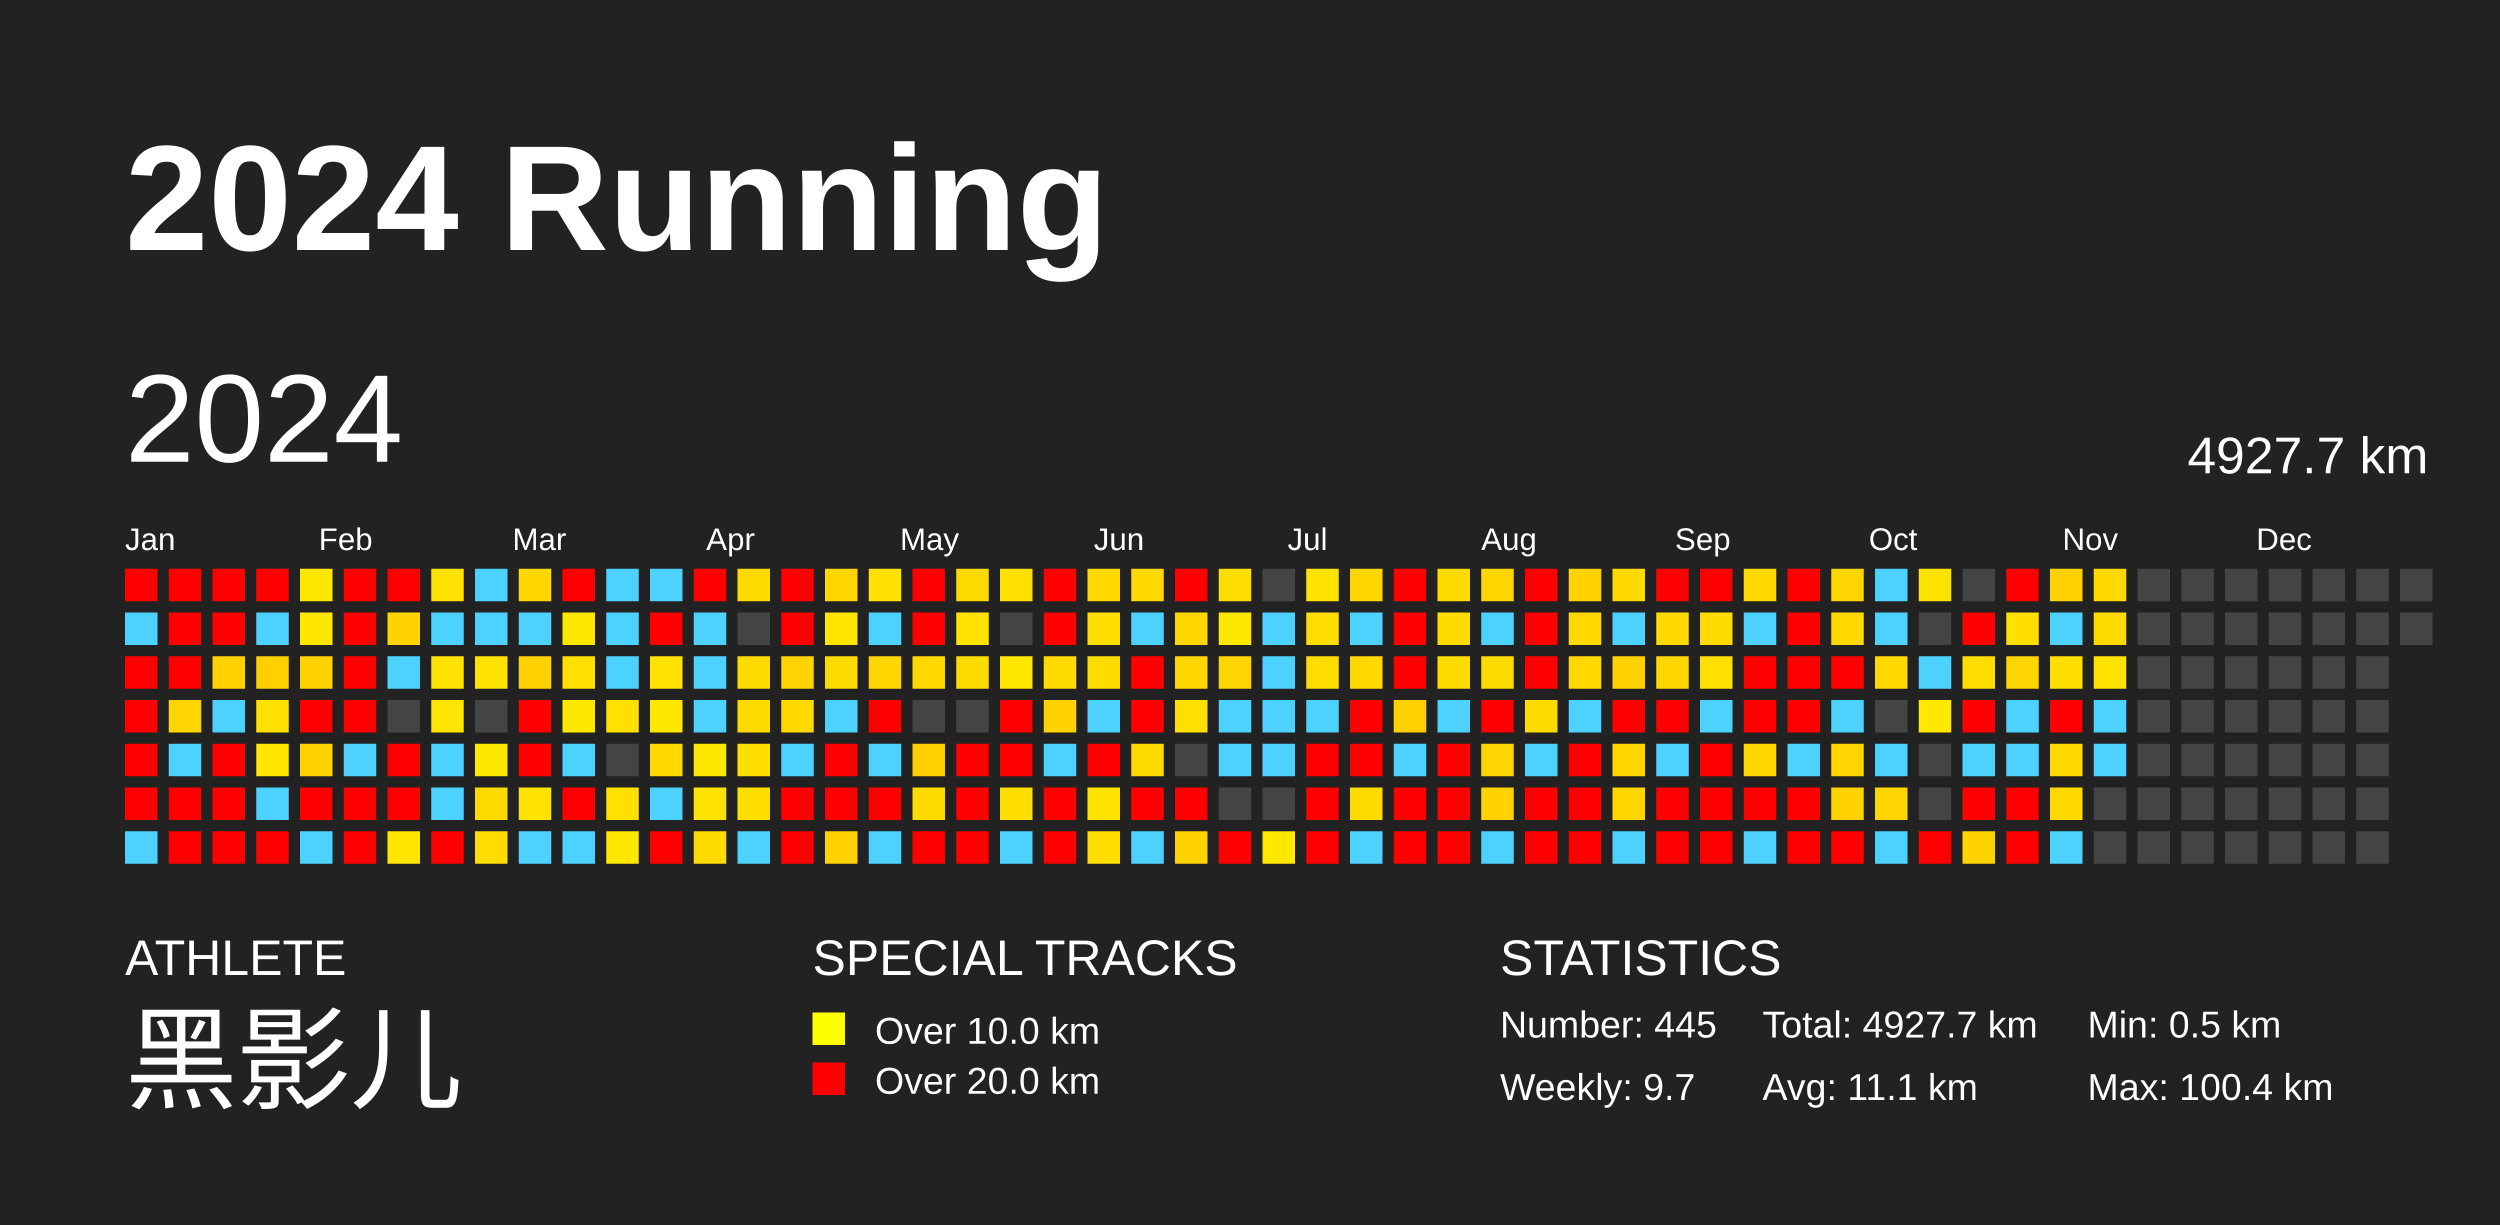
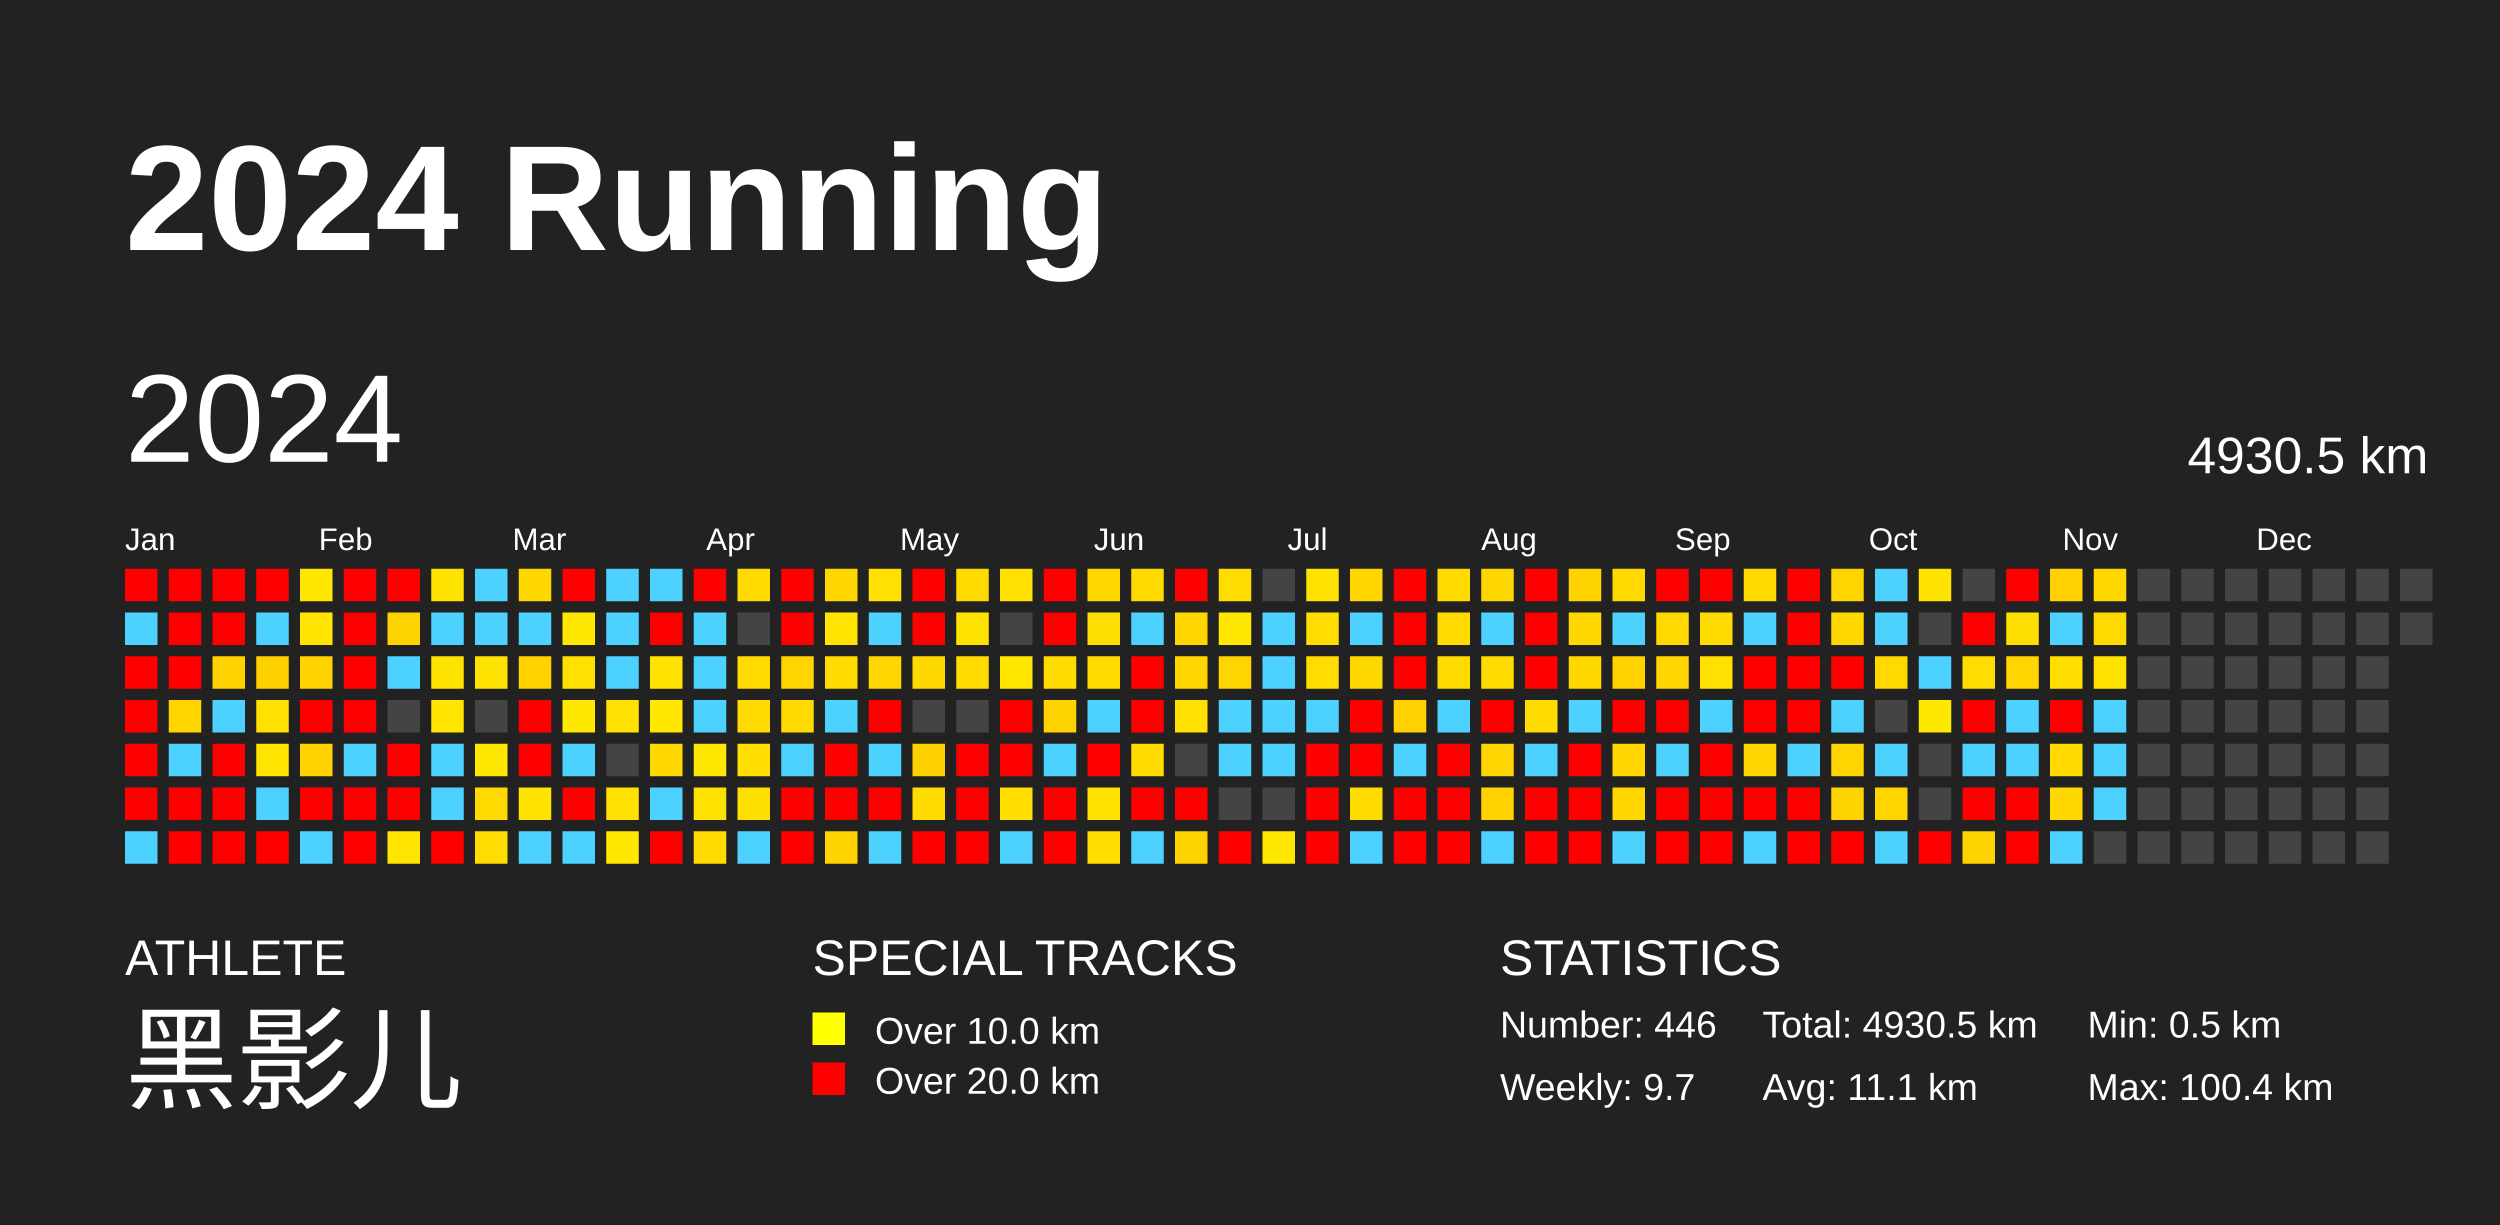
<svg xmlns="http://www.w3.org/2000/svg" baseProfile="full" height="98mm" version="1.1" viewBox="0,0,200,98" width="200mm">
  <defs />
  <rect fill="#222222" height="98" width="200" x="0" y="0" />
  <text fill="#FFFFFF" style="font-size:12px; font-family:Arial; font-weight:bold;" x="10" y="20">2024 Running</text>
  <text fill="#FFFFFF" style="font-size:4px; font-family:Arial" x="10" y="78">ATHLETE</text>
  <text fill="#FFFFFF" style="font-size:9px; font-family:Arial" x="10" y="88">黑影儿</text>
  <text fill="#FFFFFF" style="font-size:4px; font-family:Arial" x="65" y="78">SPECIAL TRACKS</text>
  <rect fill="yellow" height="2.6" width="2.6" x="65" y="81" />
  <text fill="#FFFFFF" style="font-size:3px; font-family:Arial" x="70" y="83.5">Over 10.0 km</text>
  <rect fill="red" height="2.6" width="2.6" x="65" y="85" />
  <text fill="#FFFFFF" style="font-size:3px; font-family:Arial" x="70" y="87.5">Over 20.0 km</text>
  <text fill="#FFFFFF" style="font-size:4px; font-family:Arial" x="120" y="78">STATISTICS</text>
-   <text fill="#FFFFFF" style="font-size:3px; font-family:Arial" x="120" y="83">Number: 445</text>
+   <text fill="#FFFFFF" style="font-size:3px; font-family:Arial" x="120" y="83">Number: 446</text>
  <text fill="#FFFFFF" style="font-size:3px; font-family:Arial" x="120" y="88">Weekly: 9.7</text>
-   <text fill="#FFFFFF" style="font-size:3px; font-family:Arial" x="141" y="83">Total: 4927.7 km</text>
+   <text fill="#FFFFFF" style="font-size:3px; font-family:Arial" x="141" y="83">Total: 4930.5 km</text>
  <text fill="#FFFFFF" style="font-size:3px; font-family:Arial" x="141" y="88">Avg: 11.1 km</text>
  <text fill="#FFFFFF" style="font-size:3px; font-family:Arial" x="167" y="83">Min: 0.5 km</text>
  <text fill="#FFFFFF" style="font-size:3px; font-family:Arial" x="167" y="88">Max: 100.4 km</text>
  <text dominant-baseline="hanging" fill="#FFFFFF" style="font-size:10.0px; font-family:Arial;" x="10" y="30">2024</text>
-   <text dominant-baseline="hanging" fill="#FFFFFF" style="font-size:4.125px; font-family:Arial;" x="175" y="35">4927.7 km</text>
+   <text dominant-baseline="hanging" fill="#FFFFFF" style="font-size:4.125px; font-family:Arial;" x="175" y="35">4930.5 km</text>
  <text fill="#FFFFFF" style="font-size:2.5px; font-family:Arial" x="10.0" y="44">Jan</text>
  <text fill="#FFFFFF" style="font-size:2.5px; font-family:Arial" x="25.5" y="44">Feb</text>
  <text fill="#FFFFFF" style="font-size:2.5px; font-family:Arial" x="41.0" y="44">Mar</text>
  <text fill="#FFFFFF" style="font-size:2.5px; font-family:Arial" x="56.5" y="44">Apr</text>
  <text fill="#FFFFFF" style="font-size:2.5px; font-family:Arial" x="72.0" y="44">May</text>
  <text fill="#FFFFFF" style="font-size:2.5px; font-family:Arial" x="87.5" y="44">Jun</text>
  <text fill="#FFFFFF" style="font-size:2.5px; font-family:Arial" x="103.0" y="44">Jul</text>
  <text fill="#FFFFFF" style="font-size:2.5px; font-family:Arial" x="118.5" y="44">Aug</text>
  <text fill="#FFFFFF" style="font-size:2.5px; font-family:Arial" x="134.0" y="44">Sep</text>
  <text fill="#FFFFFF" style="font-size:2.5px; font-family:Arial" x="149.5" y="44">Oct</text>
  <text fill="#FFFFFF" style="font-size:2.5px; font-family:Arial" x="165.0" y="44">Nov</text>
  <text fill="#FFFFFF" style="font-size:2.5px; font-family:Arial" x="180.5" y="44">Dec</text>
  <rect fill="red" height="2.6" width="2.6" x="10.0" y="45.5" />
  <rect fill="#4dd2ff" height="2.6" width="2.6" x="10.0" y="49.0" />
  <rect fill="red" height="2.6" width="2.6" x="10.0" y="52.5" />
  <rect fill="red" height="2.6" width="2.6" x="10.0" y="56.0" />
  <rect fill="red" height="2.6" width="2.6" x="10.0" y="59.5" />
  <rect fill="red" height="2.6" width="2.6" x="10.0" y="63.0" />
  <rect fill="#4dd2ff" height="2.6" width="2.6" x="10.0" y="66.5" />
  <rect fill="red" height="2.6" width="2.6" x="13.5" y="45.5" />
  <rect fill="red" height="2.6" width="2.6" x="13.5" y="49.0" />
  <rect fill="red" height="2.6" width="2.6" x="13.5" y="52.5" />
  <rect fill="#ffd500" height="2.6" width="2.6" x="13.5" y="56.0" />
  <rect fill="#4dd2ff" height="2.6" width="2.6" x="13.5" y="59.5" />
  <rect fill="red" height="2.6" width="2.6" x="13.5" y="63.0" />
  <rect fill="red" height="2.6" width="2.6" x="13.5" y="66.5" />
  <rect fill="red" height="2.6" width="2.6" x="17.0" y="45.5" />
  <rect fill="red" height="2.6" width="2.6" x="17.0" y="49.0" />
  <rect fill="#ffd200" height="2.6" width="2.6" x="17.0" y="52.5" />
  <rect fill="#4dd2ff" height="2.6" width="2.6" x="17.0" y="56.0" />
  <rect fill="red" height="2.6" width="2.6" x="17.0" y="59.5" />
  <rect fill="red" height="2.6" width="2.6" x="17.0" y="63.0" />
  <rect fill="red" height="2.6" width="2.6" x="17.0" y="66.5" />
  <rect fill="red" height="2.6" width="2.6" x="20.5" y="45.5" />
  <rect fill="#4dd2ff" height="2.6" width="2.6" x="20.5" y="49.0" />
  <rect fill="#ffd000" height="2.6" width="2.6" x="20.5" y="52.5" />
  <rect fill="#ffe000" height="2.6" width="2.6" x="20.5" y="56.0" />
  <rect fill="#ffe500" height="2.6" width="2.6" x="20.5" y="59.5" />
  <rect fill="#4dd2ff" height="2.6" width="2.6" x="20.5" y="63.0" />
  <rect fill="red" height="2.6" width="2.6" x="20.5" y="66.5" />
  <rect fill="#ffe600" height="2.6" width="2.6" x="24.0" y="45.5" />
  <rect fill="#ffe500" height="2.6" width="2.6" x="24.0" y="49.0" />
  <rect fill="#ffd200" height="2.6" width="2.6" x="24.0" y="52.5" />
  <rect fill="red" height="2.6" width="2.6" x="24.0" y="56.0" />
  <rect fill="#ffd200" height="2.6" width="2.6" x="24.0" y="59.5" />
  <rect fill="red" height="2.6" width="2.6" x="24.0" y="63.0" />
  <rect fill="#4dd2ff" height="2.6" width="2.6" x="24.0" y="66.5" />
  <rect fill="red" height="2.6" width="2.6" x="27.5" y="45.5" />
  <rect fill="red" height="2.6" width="2.6" x="27.5" y="49.0" />
  <rect fill="red" height="2.6" width="2.6" x="27.5" y="52.5" />
  <rect fill="red" height="2.6" width="2.6" x="27.5" y="56.0" />
  <rect fill="#4dd2ff" height="2.6" width="2.6" x="27.5" y="59.5" />
  <rect fill="red" height="2.6" width="2.6" x="27.5" y="63.0" />
  <rect fill="red" height="2.6" width="2.6" x="27.5" y="66.5" />
  <rect fill="red" height="2.6" width="2.6" x="31.0" y="45.5" />
  <rect fill="#ffd300" height="2.6" width="2.6" x="31.0" y="49.0" />
  <rect fill="#4dd2ff" height="2.6" width="2.6" x="31.0" y="52.5" />
  <rect fill="#444444" height="2.6" width="2.6" x="31.0" y="56.0" />
  <rect fill="red" height="2.6" width="2.6" x="31.0" y="59.5" />
  <rect fill="red" height="2.6" width="2.6" x="31.0" y="63.0" />
  <rect fill="#ffe500" height="2.6" width="2.6" x="31.0" y="66.5" />
  <rect fill="#ffe300" height="2.6" width="2.6" x="34.5" y="45.5" />
  <rect fill="#4dd2ff" height="2.6" width="2.6" x="34.5" y="49.0" />
  <rect fill="#ffe300" height="2.6" width="2.6" x="34.5" y="52.5" />
  <rect fill="#ffe500" height="2.6" width="2.6" x="34.5" y="56.0" />
  <rect fill="#4dd2ff" height="2.6" width="2.6" x="34.5" y="59.5" />
  <rect fill="#4dd2ff" height="2.6" width="2.6" x="34.5" y="63.0" />
  <rect fill="red" height="2.6" width="2.6" x="34.5" y="66.5" />
  <rect fill="#4dd2ff" height="2.6" width="2.6" x="38.0" y="45.5" />
  <rect fill="#4dd2ff" height="2.6" width="2.6" x="38.0" y="49.0" />
  <rect fill="#ffe300" height="2.6" width="2.6" x="38.0" y="52.5" />
  <rect fill="#444444" height="2.6" width="2.6" x="38.0" y="56.0" />
  <rect fill="#ffe800" height="2.6" width="2.6" x="38.0" y="59.5" />
  <rect fill="#ffda00" height="2.6" width="2.6" x="38.0" y="63.0" />
  <rect fill="#ffdd00" height="2.6" width="2.6" x="38.0" y="66.5" />
  <rect fill="#ffd700" height="2.6" width="2.6" x="41.5" y="45.5" />
  <rect fill="#4dd2ff" height="2.6" width="2.6" x="41.5" y="49.0" />
  <rect fill="#ffd200" height="2.6" width="2.6" x="41.5" y="52.5" />
  <rect fill="red" height="2.6" width="2.6" x="41.5" y="56.0" />
  <rect fill="red" height="2.6" width="2.6" x="41.5" y="59.5" />
  <rect fill="#ffe300" height="2.6" width="2.6" x="41.5" y="63.0" />
  <rect fill="#4dd2ff" height="2.6" width="2.6" x="41.5" y="66.5" />
  <rect fill="red" height="2.6" width="2.6" x="45.0" y="45.5" />
  <rect fill="#ffe800" height="2.6" width="2.6" x="45.0" y="49.0" />
  <rect fill="#ffe000" height="2.6" width="2.6" x="45.0" y="52.5" />
  <rect fill="#ffe800" height="2.6" width="2.6" x="45.0" y="56.0" />
  <rect fill="#4dd2ff" height="2.6" width="2.6" x="45.0" y="59.5" />
  <rect fill="red" height="2.6" width="2.6" x="45.0" y="63.0" />
  <rect fill="#4dd2ff" height="2.6" width="2.6" x="45.0" y="66.5" />
  <rect fill="#4dd2ff" height="2.6" width="2.6" x="48.5" y="45.5" />
  <rect fill="#4dd2ff" height="2.6" width="2.6" x="48.5" y="49.0" />
  <rect fill="#4dd2ff" height="2.6" width="2.6" x="48.5" y="52.5" />
  <rect fill="#ffe000" height="2.6" width="2.6" x="48.5" y="56.0" />
  <rect fill="#444444" height="2.6" width="2.6" x="48.5" y="59.5" />
  <rect fill="#ffe000" height="2.6" width="2.6" x="48.5" y="63.0" />
  <rect fill="#ffe700" height="2.6" width="2.6" x="48.5" y="66.5" />
  <rect fill="#4dd2ff" height="2.6" width="2.6" x="52.0" y="45.5" />
  <rect fill="red" height="2.6" width="2.6" x="52.0" y="49.0" />
  <rect fill="#ffe200" height="2.6" width="2.6" x="52.0" y="52.5" />
  <rect fill="#ffe700" height="2.6" width="2.6" x="52.0" y="56.0" />
  <rect fill="#ffd800" height="2.6" width="2.6" x="52.0" y="59.5" />
  <rect fill="#4dd2ff" height="2.6" width="2.6" x="52.0" y="63.0" />
  <rect fill="red" height="2.6" width="2.6" x="52.0" y="66.5" />
  <rect fill="red" height="2.6" width="2.6" x="55.5" y="45.5" />
  <rect fill="#4dd2ff" height="2.6" width="2.6" x="55.5" y="49.0" />
  <rect fill="#4dd2ff" height="2.6" width="2.6" x="55.5" y="52.5" />
  <rect fill="#4dd2ff" height="2.6" width="2.6" x="55.5" y="56.0" />
  <rect fill="#ffe800" height="2.6" width="2.6" x="55.5" y="59.5" />
  <rect fill="#ffe300" height="2.6" width="2.6" x="55.5" y="63.0" />
  <rect fill="#ffdb00" height="2.6" width="2.6" x="55.5" y="66.5" />
  <rect fill="#ffda00" height="2.6" width="2.6" x="59.0" y="45.5" />
  <rect fill="#444444" height="2.6" width="2.6" x="59.0" y="49.0" />
  <rect fill="#ffda00" height="2.6" width="2.6" x="59.0" y="52.5" />
  <rect fill="#ffda00" height="2.6" width="2.6" x="59.0" y="56.0" />
  <rect fill="#ffde00" height="2.6" width="2.6" x="59.0" y="59.5" />
  <rect fill="#ffdf00" height="2.6" width="2.6" x="59.0" y="63.0" />
  <rect fill="#4dd2ff" height="2.6" width="2.6" x="59.0" y="66.5" />
  <rect fill="red" height="2.6" width="2.6" x="62.5" y="45.5" />
  <rect fill="red" height="2.6" width="2.6" x="62.5" y="49.0" />
  <rect fill="#ffd400" height="2.6" width="2.6" x="62.5" y="52.5" />
  <rect fill="#ffd900" height="2.6" width="2.6" x="62.5" y="56.0" />
  <rect fill="#4dd2ff" height="2.6" width="2.6" x="62.5" y="59.5" />
  <rect fill="red" height="2.6" width="2.6" x="62.5" y="63.0" />
  <rect fill="red" height="2.6" width="2.6" x="62.5" y="66.5" />
  <rect fill="#ffd600" height="2.6" width="2.6" x="66.0" y="45.5" />
  <rect fill="#ffe500" height="2.6" width="2.6" x="66.0" y="49.0" />
  <rect fill="#ffdb00" height="2.6" width="2.6" x="66.0" y="52.5" />
  <rect fill="#4dd2ff" height="2.6" width="2.6" x="66.0" y="56.0" />
  <rect fill="red" height="2.6" width="2.6" x="66.0" y="59.5" />
  <rect fill="red" height="2.6" width="2.6" x="66.0" y="63.0" />
  <rect fill="#ffd300" height="2.6" width="2.6" x="66.0" y="66.5" />
  <rect fill="#ffe000" height="2.6" width="2.6" x="69.5" y="45.5" />
  <rect fill="#4dd2ff" height="2.6" width="2.6" x="69.5" y="49.0" />
  <rect fill="#ffd600" height="2.6" width="2.6" x="69.5" y="52.5" />
  <rect fill="red" height="2.6" width="2.6" x="69.5" y="56.0" />
  <rect fill="#4dd2ff" height="2.6" width="2.6" x="69.5" y="59.5" />
  <rect fill="red" height="2.6" width="2.6" x="69.5" y="63.0" />
  <rect fill="#4dd2ff" height="2.6" width="2.6" x="69.5" y="66.5" />
  <rect fill="red" height="2.6" width="2.6" x="73.0" y="45.5" />
  <rect fill="red" height="2.6" width="2.6" x="73.0" y="49.0" />
  <rect fill="#ffd800" height="2.6" width="2.6" x="73.0" y="52.5" />
  <rect fill="#444444" height="2.6" width="2.6" x="73.0" y="56.0" />
  <rect fill="#ffd000" height="2.6" width="2.6" x="73.0" y="59.5" />
  <rect fill="#ffdb00" height="2.6" width="2.6" x="73.0" y="63.0" />
  <rect fill="red" height="2.6" width="2.6" x="73.0" y="66.5" />
  <rect fill="#ffda00" height="2.6" width="2.6" x="76.5" y="45.5" />
  <rect fill="#ffe300" height="2.6" width="2.6" x="76.5" y="49.0" />
  <rect fill="#ffdc00" height="2.6" width="2.6" x="76.5" y="52.5" />
  <rect fill="#444444" height="2.6" width="2.6" x="76.5" y="56.0" />
  <rect fill="red" height="2.6" width="2.6" x="76.5" y="59.5" />
  <rect fill="red" height="2.6" width="2.6" x="76.5" y="63.0" />
  <rect fill="red" height="2.6" width="2.6" x="76.5" y="66.5" />
  <rect fill="#ffe000" height="2.6" width="2.6" x="80.0" y="45.5" />
  <rect fill="#444444" height="2.6" width="2.6" x="80.0" y="49.0" />
  <rect fill="#ffe700" height="2.6" width="2.6" x="80.0" y="52.5" />
  <rect fill="red" height="2.6" width="2.6" x="80.0" y="56.0" />
  <rect fill="red" height="2.6" width="2.6" x="80.0" y="59.5" />
  <rect fill="#ffde00" height="2.6" width="2.6" x="80.0" y="63.0" />
  <rect fill="#4dd2ff" height="2.6" width="2.6" x="80.0" y="66.5" />
  <rect fill="red" height="2.6" width="2.6" x="83.5" y="45.5" />
  <rect fill="red" height="2.6" width="2.6" x="83.5" y="49.0" />
  <rect fill="#ffdb00" height="2.6" width="2.6" x="83.5" y="52.5" />
  <rect fill="#ffd300" height="2.6" width="2.6" x="83.5" y="56.0" />
  <rect fill="#4dd2ff" height="2.6" width="2.6" x="83.5" y="59.5" />
  <rect fill="red" height="2.6" width="2.6" x="83.5" y="63.0" />
  <rect fill="red" height="2.6" width="2.6" x="83.5" y="66.5" />
  <rect fill="#ffd800" height="2.6" width="2.6" x="87.0" y="45.5" />
  <rect fill="#ffdf00" height="2.6" width="2.6" x="87.0" y="49.0" />
  <rect fill="#ffdc00" height="2.6" width="2.6" x="87.0" y="52.5" />
  <rect fill="#4dd2ff" height="2.6" width="2.6" x="87.0" y="56.0" />
  <rect fill="red" height="2.6" width="2.6" x="87.0" y="59.5" />
  <rect fill="#ffe300" height="2.6" width="2.6" x="87.0" y="63.0" />
  <rect fill="#ffde00" height="2.6" width="2.6" x="87.0" y="66.5" />
  <rect fill="#ffd900" height="2.6" width="2.6" x="90.5" y="45.5" />
  <rect fill="#4dd2ff" height="2.6" width="2.6" x="90.5" y="49.0" />
  <rect fill="red" height="2.6" width="2.6" x="90.5" y="52.5" />
  <rect fill="red" height="2.6" width="2.6" x="90.5" y="56.0" />
  <rect fill="#ffdb00" height="2.6" width="2.6" x="90.5" y="59.5" />
  <rect fill="red" height="2.6" width="2.6" x="90.5" y="63.0" />
  <rect fill="#4dd2ff" height="2.6" width="2.6" x="90.5" y="66.5" />
  <rect fill="red" height="2.6" width="2.6" x="94.0" y="45.5" />
  <rect fill="#ffd600" height="2.6" width="2.6" x="94.0" y="49.0" />
  <rect fill="#ffd600" height="2.6" width="2.6" x="94.0" y="52.5" />
  <rect fill="#ffe000" height="2.6" width="2.6" x="94.0" y="56.0" />
  <rect fill="#444444" height="2.6" width="2.6" x="94.0" y="59.5" />
  <rect fill="red" height="2.6" width="2.6" x="94.0" y="63.0" />
  <rect fill="#ffd300" height="2.6" width="2.6" x="94.0" y="66.5" />
  <rect fill="#ffdd00" height="2.6" width="2.6" x="97.5" y="45.5" />
  <rect fill="#ffe700" height="2.6" width="2.6" x="97.5" y="49.0" />
  <rect fill="#ffd500" height="2.6" width="2.6" x="97.5" y="52.5" />
  <rect fill="#4dd2ff" height="2.6" width="2.6" x="97.5" y="56.0" />
  <rect fill="#4dd2ff" height="2.6" width="2.6" x="97.5" y="59.5" />
  <rect fill="#444444" height="2.6" width="2.6" x="97.5" y="63.0" />
  <rect fill="red" height="2.6" width="2.6" x="97.5" y="66.5" />
  <rect fill="#444444" height="2.6" width="2.6" x="101.0" y="45.5" />
  <rect fill="#4dd2ff" height="2.6" width="2.6" x="101.0" y="49.0" />
  <rect fill="#4dd2ff" height="2.6" width="2.6" x="101.0" y="52.5" />
  <rect fill="#4dd2ff" height="2.6" width="2.6" x="101.0" y="56.0" />
  <rect fill="#4dd2ff" height="2.6" width="2.6" x="101.0" y="59.5" />
  <rect fill="#444444" height="2.6" width="2.6" x="101.0" y="63.0" />
  <rect fill="#ffe800" height="2.6" width="2.6" x="101.0" y="66.5" />
  <rect fill="#ffe300" height="2.6" width="2.6" x="104.5" y="45.5" />
  <rect fill="#ffdd00" height="2.6" width="2.6" x="104.5" y="49.0" />
  <rect fill="#ffdd00" height="2.6" width="2.6" x="104.5" y="52.5" />
  <rect fill="#4dd2ff" height="2.6" width="2.6" x="104.5" y="56.0" />
  <rect fill="red" height="2.6" width="2.6" x="104.5" y="59.5" />
  <rect fill="red" height="2.6" width="2.6" x="104.5" y="63.0" />
  <rect fill="red" height="2.6" width="2.6" x="104.5" y="66.5" />
  <rect fill="#ffd600" height="2.6" width="2.6" x="108.0" y="45.5" />
  <rect fill="#4dd2ff" height="2.6" width="2.6" x="108.0" y="49.0" />
  <rect fill="#ffd800" height="2.6" width="2.6" x="108.0" y="52.5" />
  <rect fill="red" height="2.6" width="2.6" x="108.0" y="56.0" />
  <rect fill="red" height="2.6" width="2.6" x="108.0" y="59.5" />
  <rect fill="#ffdc00" height="2.6" width="2.6" x="108.0" y="63.0" />
  <rect fill="#4dd2ff" height="2.6" width="2.6" x="108.0" y="66.5" />
  <rect fill="red" height="2.6" width="2.6" x="111.5" y="45.5" />
  <rect fill="red" height="2.6" width="2.6" x="111.5" y="49.0" />
  <rect fill="red" height="2.6" width="2.6" x="111.5" y="52.5" />
  <rect fill="#ffd100" height="2.6" width="2.6" x="111.5" y="56.0" />
  <rect fill="#4dd2ff" height="2.6" width="2.6" x="111.5" y="59.5" />
  <rect fill="red" height="2.6" width="2.6" x="111.5" y="63.0" />
  <rect fill="red" height="2.6" width="2.6" x="111.5" y="66.5" />
  <rect fill="#ffdb00" height="2.6" width="2.6" x="115.0" y="45.5" />
  <rect fill="#ffdb00" height="2.6" width="2.6" x="115.0" y="49.0" />
  <rect fill="#ffdb00" height="2.6" width="2.6" x="115.0" y="52.5" />
  <rect fill="#4dd2ff" height="2.6" width="2.6" x="115.0" y="56.0" />
  <rect fill="red" height="2.6" width="2.6" x="115.0" y="59.5" />
  <rect fill="red" height="2.6" width="2.6" x="115.0" y="63.0" />
  <rect fill="red" height="2.6" width="2.6" x="115.0" y="66.5" />
  <rect fill="#ffd700" height="2.6" width="2.6" x="118.5" y="45.5" />
  <rect fill="#4dd2ff" height="2.6" width="2.6" x="118.5" y="49.0" />
  <rect fill="#ffdb00" height="2.6" width="2.6" x="118.5" y="52.5" />
  <rect fill="red" height="2.6" width="2.6" x="118.5" y="56.0" />
  <rect fill="#ffd500" height="2.6" width="2.6" x="118.5" y="59.5" />
  <rect fill="#ffd200" height="2.6" width="2.6" x="118.5" y="63.0" />
  <rect fill="#4dd2ff" height="2.6" width="2.6" x="118.5" y="66.5" />
  <rect fill="red" height="2.6" width="2.6" x="122.0" y="45.5" />
  <rect fill="red" height="2.6" width="2.6" x="122.0" y="49.0" />
  <rect fill="red" height="2.6" width="2.6" x="122.0" y="52.5" />
  <rect fill="#ffdb00" height="2.6" width="2.6" x="122.0" y="56.0" />
  <rect fill="#4dd2ff" height="2.6" width="2.6" x="122.0" y="59.5" />
  <rect fill="red" height="2.6" width="2.6" x="122.0" y="63.0" />
  <rect fill="red" height="2.6" width="2.6" x="122.0" y="66.5" />
  <rect fill="#ffd300" height="2.6" width="2.6" x="125.5" y="45.5" />
  <rect fill="#ffd800" height="2.6" width="2.6" x="125.5" y="49.0" />
  <rect fill="#ffd800" height="2.6" width="2.6" x="125.5" y="52.5" />
  <rect fill="#4dd2ff" height="2.6" width="2.6" x="125.5" y="56.0" />
  <rect fill="red" height="2.6" width="2.6" x="125.5" y="59.5" />
  <rect fill="red" height="2.6" width="2.6" x="125.5" y="63.0" />
  <rect fill="red" height="2.6" width="2.6" x="125.5" y="66.5" />
  <rect fill="#ffd900" height="2.6" width="2.6" x="129.0" y="45.5" />
  <rect fill="#4dd2ff" height="2.6" width="2.6" x="129.0" y="49.0" />
  <rect fill="#ffd200" height="2.6" width="2.6" x="129.0" y="52.5" />
  <rect fill="red" height="2.6" width="2.6" x="129.0" y="56.0" />
  <rect fill="#ffd600" height="2.6" width="2.6" x="129.0" y="59.5" />
  <rect fill="#ffd600" height="2.6" width="2.6" x="129.0" y="63.0" />
  <rect fill="#4dd2ff" height="2.6" width="2.6" x="129.0" y="66.5" />
  <rect fill="red" height="2.6" width="2.6" x="132.5" y="45.5" />
  <rect fill="#ffd900" height="2.6" width="2.6" x="132.5" y="49.0" />
  <rect fill="#ffd600" height="2.6" width="2.6" x="132.5" y="52.5" />
  <rect fill="red" height="2.6" width="2.6" x="132.5" y="56.0" />
  <rect fill="#4dd2ff" height="2.6" width="2.6" x="132.5" y="59.5" />
  <rect fill="red" height="2.6" width="2.6" x="132.5" y="63.0" />
  <rect fill="red" height="2.6" width="2.6" x="132.5" y="66.5" />
  <rect fill="red" height="2.6" width="2.6" x="136.0" y="45.5" />
  <rect fill="#ffdb00" height="2.6" width="2.6" x="136.0" y="49.0" />
  <rect fill="#ffe000" height="2.6" width="2.6" x="136.0" y="52.5" />
  <rect fill="#4dd2ff" height="2.6" width="2.6" x="136.0" y="56.0" />
  <rect fill="red" height="2.6" width="2.6" x="136.0" y="59.5" />
  <rect fill="red" height="2.6" width="2.6" x="136.0" y="63.0" />
  <rect fill="red" height="2.6" width="2.6" x="136.0" y="66.5" />
  <rect fill="#ffd900" height="2.6" width="2.6" x="139.5" y="45.5" />
  <rect fill="#4dd2ff" height="2.6" width="2.6" x="139.5" y="49.0" />
  <rect fill="red" height="2.6" width="2.6" x="139.5" y="52.5" />
  <rect fill="red" height="2.6" width="2.6" x="139.5" y="56.0" />
  <rect fill="#ffd600" height="2.6" width="2.6" x="139.5" y="59.5" />
  <rect fill="red" height="2.6" width="2.6" x="139.5" y="63.0" />
  <rect fill="#4dd2ff" height="2.6" width="2.6" x="139.5" y="66.5" />
  <rect fill="red" height="2.6" width="2.6" x="143.0" y="45.5" />
  <rect fill="red" height="2.6" width="2.6" x="143.0" y="49.0" />
  <rect fill="red" height="2.6" width="2.6" x="143.0" y="52.5" />
  <rect fill="red" height="2.6" width="2.6" x="143.0" y="56.0" />
  <rect fill="#4dd2ff" height="2.6" width="2.6" x="143.0" y="59.5" />
  <rect fill="red" height="2.6" width="2.6" x="143.0" y="63.0" />
  <rect fill="red" height="2.6" width="2.6" x="143.0" y="66.5" />
  <rect fill="#ffd500" height="2.6" width="2.6" x="146.5" y="45.5" />
  <rect fill="#ffd800" height="2.6" width="2.6" x="146.5" y="49.0" />
  <rect fill="red" height="2.6" width="2.6" x="146.5" y="52.5" />
  <rect fill="#4dd2ff" height="2.6" width="2.6" x="146.5" y="56.0" />
  <rect fill="#ffd500" height="2.6" width="2.6" x="146.5" y="59.5" />
  <rect fill="#ffd300" height="2.6" width="2.6" x="146.5" y="63.0" />
  <rect fill="red" height="2.6" width="2.6" x="146.5" y="66.5" />
  <rect fill="#4dd2ff" height="2.6" width="2.6" x="150.0" y="45.5" />
  <rect fill="#4dd2ff" height="2.6" width="2.6" x="150.0" y="49.0" />
  <rect fill="#ffd900" height="2.6" width="2.6" x="150.0" y="52.5" />
  <rect fill="#444444" height="2.6" width="2.6" x="150.0" y="56.0" />
  <rect fill="#4dd2ff" height="2.6" width="2.6" x="150.0" y="59.5" />
  <rect fill="#ffd500" height="2.6" width="2.6" x="150.0" y="63.0" />
  <rect fill="#4dd2ff" height="2.6" width="2.6" x="150.0" y="66.5" />
  <rect fill="#ffe300" height="2.6" width="2.6" x="153.5" y="45.5" />
  <rect fill="#444444" height="2.6" width="2.6" x="153.5" y="49.0" />
  <rect fill="#4dd2ff" height="2.6" width="2.6" x="153.5" y="52.5" />
  <rect fill="#ffe800" height="2.6" width="2.6" x="153.5" y="56.0" />
  <rect fill="#444444" height="2.6" width="2.6" x="153.5" y="59.5" />
  <rect fill="#444444" height="2.6" width="2.6" x="153.5" y="63.0" />
  <rect fill="red" height="2.6" width="2.6" x="153.5" y="66.5" />
  <rect fill="#444444" height="2.6" width="2.6" x="157.0" y="45.5" />
  <rect fill="red" height="2.6" width="2.6" x="157.0" y="49.0" />
  <rect fill="#ffdd00" height="2.6" width="2.6" x="157.0" y="52.5" />
  <rect fill="red" height="2.6" width="2.6" x="157.0" y="56.0" />
  <rect fill="#4dd2ff" height="2.6" width="2.6" x="157.0" y="59.5" />
  <rect fill="red" height="2.6" width="2.6" x="157.0" y="63.0" />
  <rect fill="#ffd300" height="2.6" width="2.6" x="157.0" y="66.5" />
  <rect fill="red" height="2.6" width="2.6" x="160.5" y="45.5" />
  <rect fill="#ffdf00" height="2.6" width="2.6" x="160.5" y="49.0" />
  <rect fill="#ffd500" height="2.6" width="2.6" x="160.5" y="52.5" />
  <rect fill="#4dd2ff" height="2.6" width="2.6" x="160.5" y="56.0" />
  <rect fill="#4dd2ff" height="2.6" width="2.6" x="160.5" y="59.5" />
  <rect fill="red" height="2.6" width="2.6" x="160.5" y="63.0" />
  <rect fill="red" height="2.6" width="2.6" x="160.5" y="66.5" />
  <rect fill="#ffd100" height="2.6" width="2.6" x="164.0" y="45.5" />
  <rect fill="#4dd2ff" height="2.6" width="2.6" x="164.0" y="49.0" />
  <rect fill="#ffde00" height="2.6" width="2.6" x="164.0" y="52.5" />
  <rect fill="red" height="2.6" width="2.6" x="164.0" y="56.0" />
  <rect fill="#ffd900" height="2.6" width="2.6" x="164.0" y="59.5" />
  <rect fill="#ffd800" height="2.6" width="2.6" x="164.0" y="63.0" />
  <rect fill="#4dd2ff" height="2.6" width="2.6" x="164.0" y="66.5" />
  <rect fill="#ffd800" height="2.6" width="2.6" x="167.5" y="45.5" />
  <rect fill="#ffda00" height="2.6" width="2.6" x="167.5" y="49.0" />
  <rect fill="#ffe200" height="2.6" width="2.6" x="167.5" y="52.5" />
  <rect fill="#4dd2ff" height="2.6" width="2.6" x="167.5" y="56.0" />
  <rect fill="#4dd2ff" height="2.6" width="2.6" x="167.5" y="59.5" />
-   <rect fill="#444444" height="2.6" width="2.6" x="167.5" y="63.0" />
+   <rect fill="#4dd2ff" height="2.6" width="2.6" x="167.5" y="63.0" />
  <rect fill="#444444" height="2.6" width="2.6" x="167.5" y="66.5" />
  <rect fill="#444444" height="2.6" width="2.6" x="171.0" y="45.5" />
  <rect fill="#444444" height="2.6" width="2.6" x="171.0" y="49.0" />
  <rect fill="#444444" height="2.6" width="2.6" x="171.0" y="52.5" />
  <rect fill="#444444" height="2.6" width="2.6" x="171.0" y="56.0" />
  <rect fill="#444444" height="2.6" width="2.6" x="171.0" y="59.5" />
  <rect fill="#444444" height="2.6" width="2.6" x="171.0" y="63.0" />
  <rect fill="#444444" height="2.6" width="2.6" x="171.0" y="66.5" />
  <rect fill="#444444" height="2.6" width="2.6" x="174.5" y="45.5" />
  <rect fill="#444444" height="2.6" width="2.6" x="174.5" y="49.0" />
  <rect fill="#444444" height="2.6" width="2.6" x="174.5" y="52.5" />
  <rect fill="#444444" height="2.6" width="2.6" x="174.5" y="56.0" />
  <rect fill="#444444" height="2.6" width="2.6" x="174.5" y="59.5" />
  <rect fill="#444444" height="2.6" width="2.6" x="174.5" y="63.0" />
  <rect fill="#444444" height="2.6" width="2.6" x="174.5" y="66.5" />
  <rect fill="#444444" height="2.6" width="2.6" x="178.0" y="45.5" />
  <rect fill="#444444" height="2.6" width="2.6" x="178.0" y="49.0" />
  <rect fill="#444444" height="2.6" width="2.6" x="178.0" y="52.5" />
  <rect fill="#444444" height="2.6" width="2.6" x="178.0" y="56.0" />
  <rect fill="#444444" height="2.6" width="2.6" x="178.0" y="59.5" />
  <rect fill="#444444" height="2.6" width="2.6" x="178.0" y="63.0" />
  <rect fill="#444444" height="2.6" width="2.6" x="178.0" y="66.5" />
  <rect fill="#444444" height="2.6" width="2.6" x="181.5" y="45.5" />
  <rect fill="#444444" height="2.6" width="2.6" x="181.5" y="49.0" />
  <rect fill="#444444" height="2.6" width="2.6" x="181.5" y="52.5" />
  <rect fill="#444444" height="2.6" width="2.6" x="181.5" y="56.0" />
  <rect fill="#444444" height="2.6" width="2.6" x="181.5" y="59.5" />
  <rect fill="#444444" height="2.6" width="2.6" x="181.5" y="63.0" />
  <rect fill="#444444" height="2.6" width="2.6" x="181.5" y="66.5" />
  <rect fill="#444444" height="2.6" width="2.6" x="185.0" y="45.5" />
  <rect fill="#444444" height="2.6" width="2.6" x="185.0" y="49.0" />
  <rect fill="#444444" height="2.6" width="2.6" x="185.0" y="52.5" />
  <rect fill="#444444" height="2.6" width="2.6" x="185.0" y="56.0" />
  <rect fill="#444444" height="2.6" width="2.6" x="185.0" y="59.5" />
  <rect fill="#444444" height="2.6" width="2.6" x="185.0" y="63.0" />
  <rect fill="#444444" height="2.6" width="2.6" x="185.0" y="66.5" />
  <rect fill="#444444" height="2.6" width="2.6" x="188.5" y="45.5" />
  <rect fill="#444444" height="2.6" width="2.6" x="188.5" y="49.0" />
  <rect fill="#444444" height="2.6" width="2.6" x="188.5" y="52.5" />
  <rect fill="#444444" height="2.6" width="2.6" x="188.5" y="56.0" />
  <rect fill="#444444" height="2.6" width="2.6" x="188.5" y="59.5" />
  <rect fill="#444444" height="2.6" width="2.6" x="188.5" y="63.0" />
  <rect fill="#444444" height="2.6" width="2.6" x="188.5" y="66.5" />
  <rect fill="#444444" height="2.6" width="2.6" x="192.0" y="45.5" />
  <rect fill="#444444" height="2.6" width="2.6" x="192.0" y="49.0" />
</svg>
